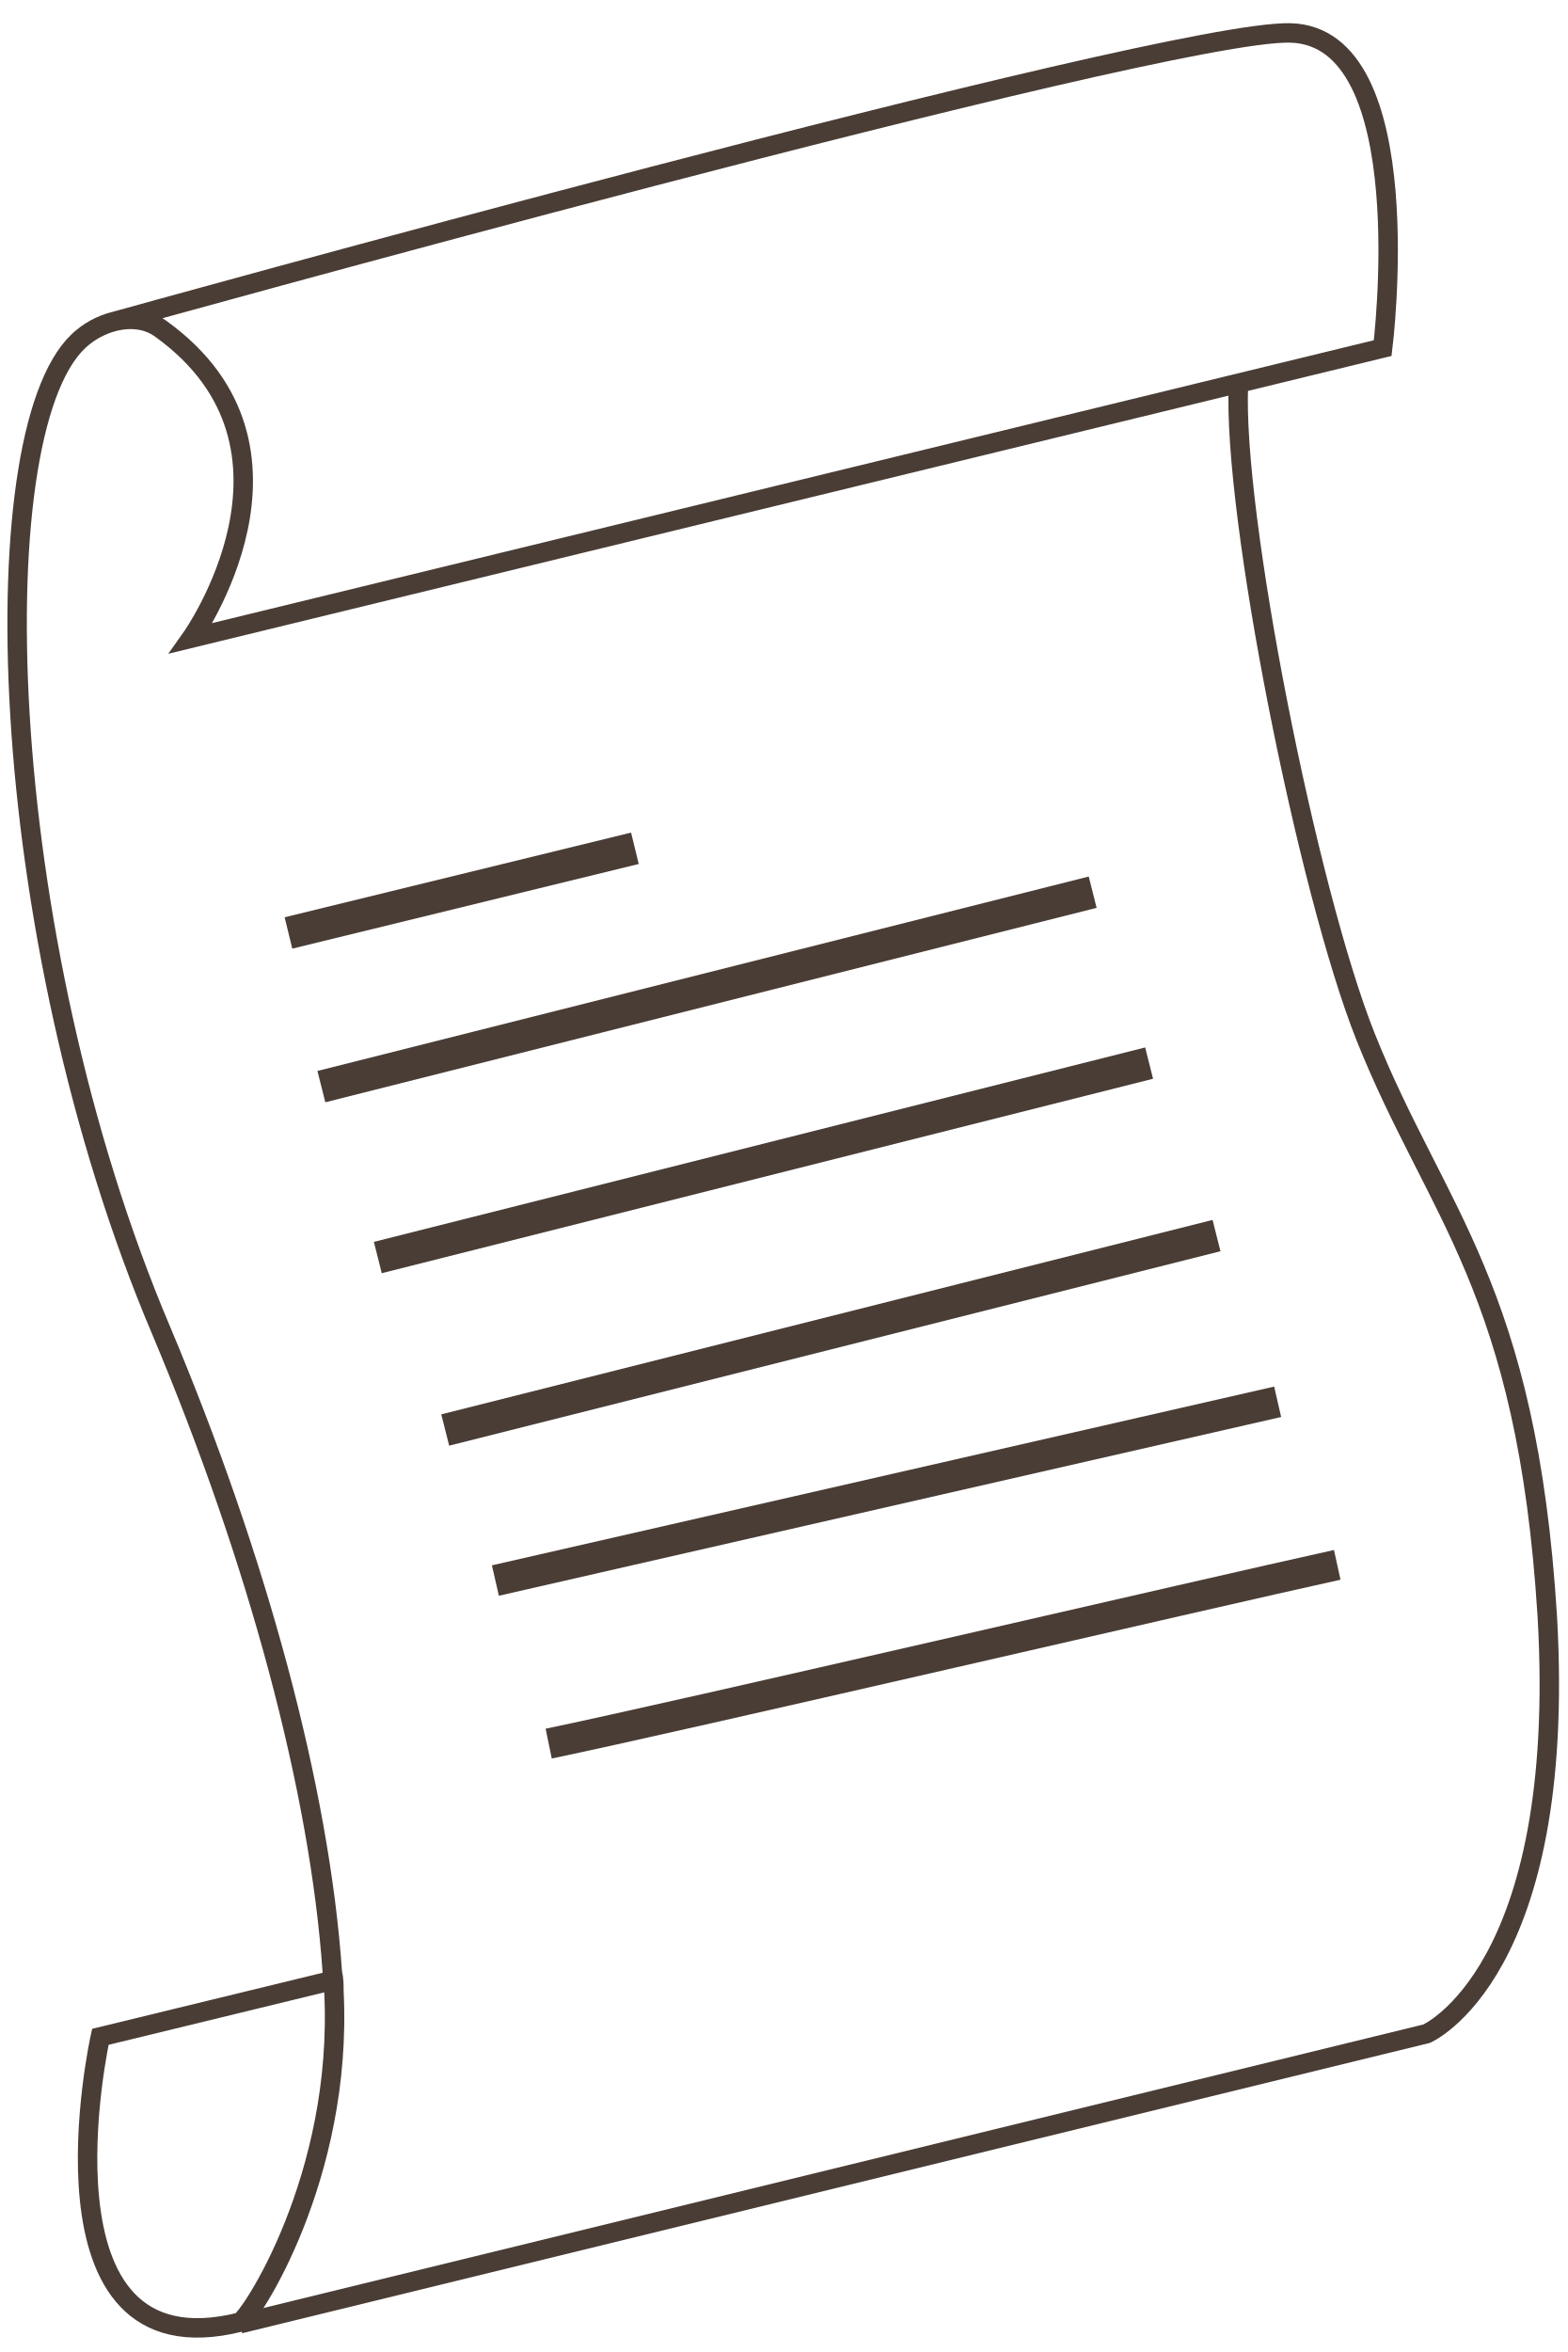
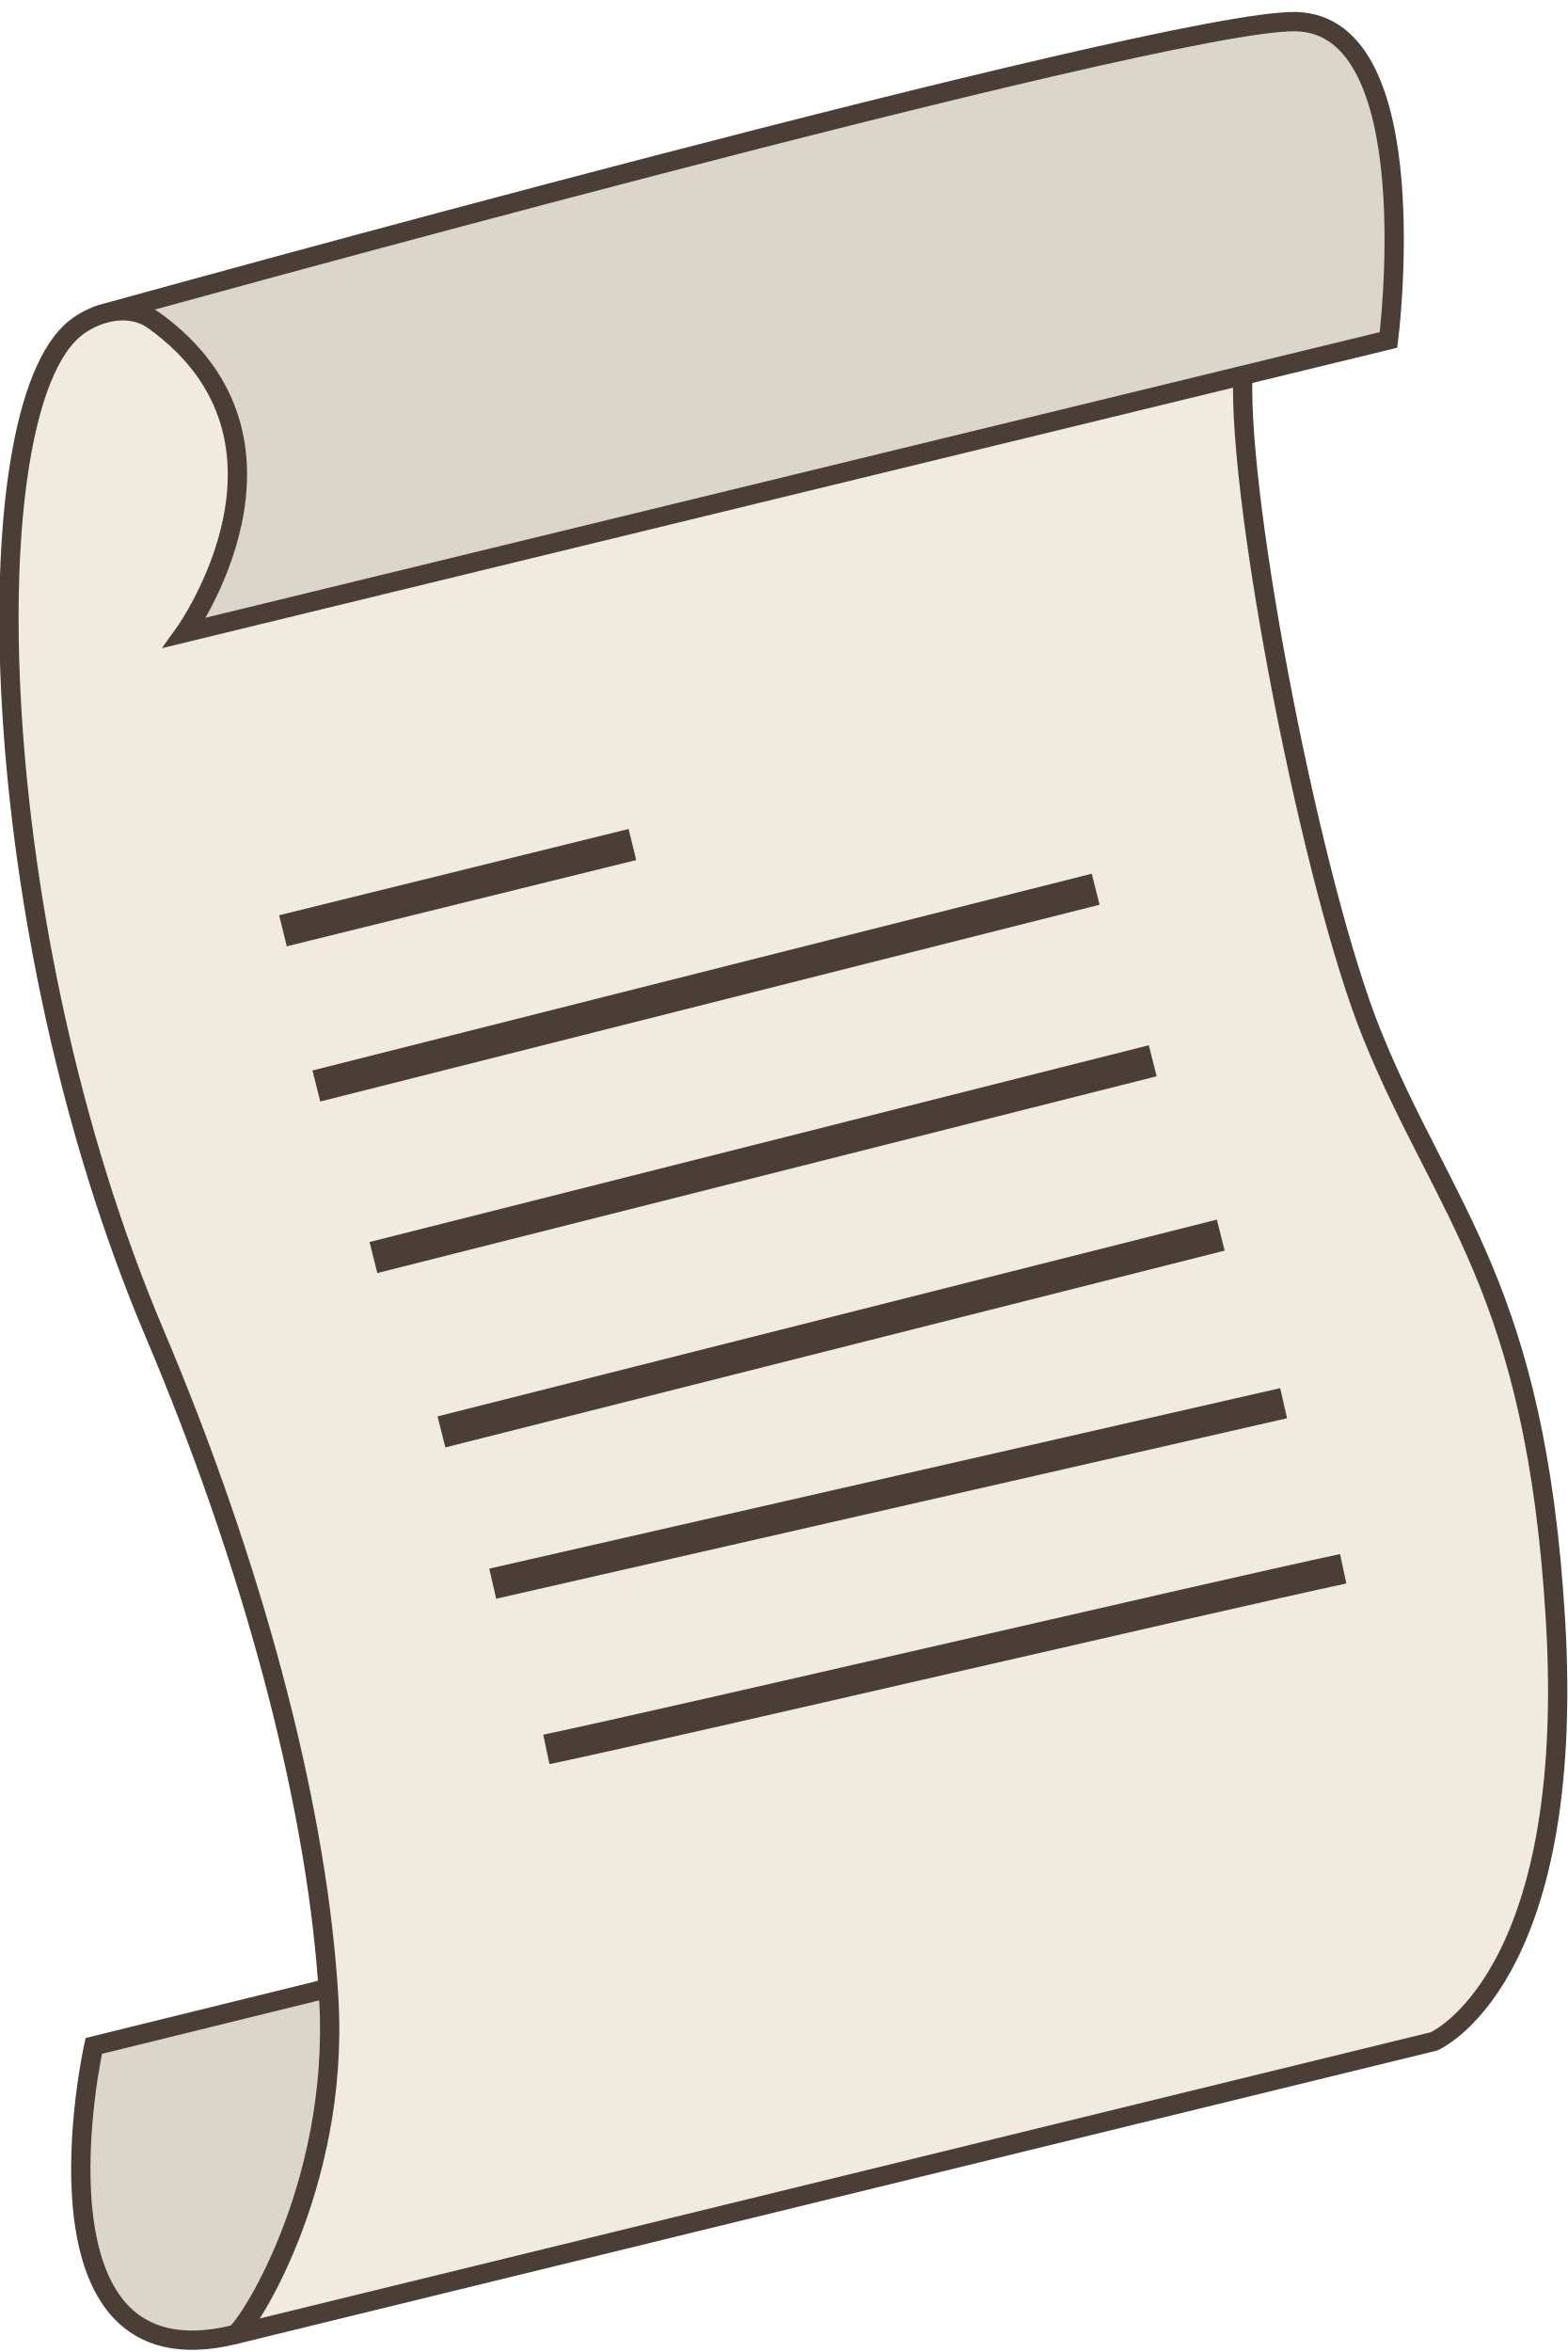
- <svg xmlns="http://www.w3.org/2000/svg" version="1.1" id="svg28" x="0px" y="0px" viewBox="0 0 100 150" style="enable-background:new 0 0 100 150;" xml:space="preserve">
-   <style type="text/css">
- 	.st0{fill:none;}
- 	.st1{fill:none;stroke:#493D36;stroke-width:1.24;stroke-miterlimit:10;}
- 	.st2{fill:none;stroke:#493D36;stroke-width:1.94;stroke-miterlimit:10;}
- 	.st3{fill:none;stroke:#493D36;stroke-width:2.06;stroke-miterlimit:10;}
- 	.st4{fill:none;stroke:#493D36;stroke-width:1.99;stroke-miterlimit:10;}
- </style>
+ <svg xmlns="http://www.w3.org/2000/svg" id="Layer_1" data-name="Layer 1" viewBox="0 0 100 150">
+   <defs>
+     <style>
+       .cls-1 {
+         fill: #f0ebde;
+       }
+ 
+       .cls-2 {
+         fill: #dbd5ca;
+       }
+ 
+       .cls-3 {
+         stroke-width: 2.04px;
+       }
+ 
+       .cls-3, .cls-4, .cls-5, .cls-6 {
+         fill: none;
+         stroke: #4a3e37;
+         stroke-miterlimit: 10;
+       }
+ 
+       .cls-4 {
+         stroke-width: 1.23px;
+       }
+ 
+       .cls-5 {
+         stroke-width: 1.92px;
+       }
+ 
+       .cls-6 {
+         stroke-width: 1.97px;
+       }
+     </style>
+   </defs>
  <g id="g2077">
-     <path id="path4339" class="st0" d="M92,129.5l-76.5,18.4c0,0,15-11.9-3.5-58.6c-15-33.9-12.3-63.6-6.3-68.5   c8.2-2.2,73.4-17.8,73.4-17.8s-4,31.5,8.3,64.6C95.1,80,106.5,114.4,92,129.5z" />
-     <path id="path3175" class="st0" d="M20.7,126.5l-14.3,3.6c0,0-5.2,21,8.7,18C17.6,144.4,22.8,135.1,20.7,126.5L20.7,126.5z" />
-     <path id="path4336" class="st0" d="M9.1,20.1c0,0,72.1-19,73.4-18.6s7.7,1.4,5.8,20.8c-76,18.2-76.5,18.4-76.5,18.4   S21.5,28.7,9.1,20.1C9.1,20.1,9.1,20.1,9.1,20.1z" />
-     <path id="path18" class="st1" d="M21.2,126.3l-14.8,3.6c0,0-4.8,21.6,8.9,18.2c0.6-0.2,6.6-9.2,6-21.1c0-0.4,0-0.8-0.1-1.2   c-0.8-11.7-4.8-26.4-10.9-40.9c-10.8-25.4-11.6-58.2-5-63.4c1.2-1,3.4-1.7,5-0.5c10.5,7.6,1.9,19.7,1.9,19.7l76-18.5   c0,0,2.5-19.9-5.9-20.1c-8.2-0.2-75,18.4-75,18.4" />
-     <path id="path20" class="st1" d="M15.3,148.2l75.7-18.5c0,0,9-3.9,7.7-26.6c-1.3-21-7.1-25.7-11.6-37c-3.7-9.3-8.5-33.4-8.1-41.6" />
-     <path id="path24" class="st2" d="M35,111.2c8.2-1.7,42.1-9.6,50.3-11.4" />
-     <path id="path22" class="st3" d="M28.4,91.2l49.2-12.4" />
-     <path id="path26" class="st3" d="M20.5,69.3l49.2-12.4" />
-     <path id="path26-7" class="st3" d="M24.1,80.2l49.2-12.4" />
-     <path id="path26-9" class="st4" d="M31.6,100.8l49.9-11.4" />
-     <path id="path26-7-2" class="st3" d="M18.4,59.5l22.1-5.4" />
+     <path id="path4339" class="cls-1" d="M92.46,130.04L15.17,148.66s15.11-12.01-3.5-59.24C-3.44,55.19-.73,25.17,5.31,20.17,13.58,17.97,79.42,2.16,79.42,2.16c0,0-4.06,31.79,8.43,65.24,7.72,12.64,19.24,47.43,4.61,62.64Z" />
+     <path id="path3175" class="cls-2" d="M20.42,127.04l-14.47,3.6s-5.25,21.21,8.75,18.21c2.54-3.8,7.79-13.21,5.73-21.81h0Z" />
+     <path id="path4336" class="cls-2" d="M8.65,19.57S81.49,.36,82.76,.76s7.79,1.4,5.88,21.01C11.83,40.18,11.36,40.38,11.36,40.38c0,0,9.86-12.21-2.7-20.81h0Z" />
+     <path id="path18" class="cls-4" d="M20.93,126.8l-14.95,3.68s-4.86,21.8,8.98,18.41c.65-.16,6.67-9.28,6.02-21.26-.02-.41-.05-.83-.08-1.25-.85-11.79-4.82-26.67-11.05-41.37C-1.04,59.32-1.83,26.23,4.8,20.93c1.23-.98,3.39-1.68,5.05-.47,10.65,7.71,1.94,19.89,1.94,19.89L88.57,21.68s2.56-20.12-5.91-20.3C74.37,1.2,6.85,19.94,6.85,19.94" />
+     <path id="path20" class="cls-4" d="M14.95,148.89l76.52-18.7s9.13-3.89,7.75-26.91c-1.27-21.18-7.13-25.98-11.72-37.35-3.78-9.35-8.54-33.74-8.22-42" />
+     <path id="path24" class="cls-5" d="M34.85,111.57c8.31-1.75,42.49-9.74,50.83-11.52" />
+     <path id="path22" class="cls-3" d="M28.16,91.32l49.71-12.55" />
+     <path id="path26" class="cls-3" d="M20.18,69.26l49.71-12.55" />
+     <path id="path26-7" class="cls-3" d="M23.82,80.2l49.71-12.55" />
+     <path id="path26-9" class="cls-6" d="M31.43,101l50.45-11.51" />
+     <path id="path26-7-2" class="cls-3" d="M18.05,59.36l22.29-5.5" />
  </g>
</svg>
